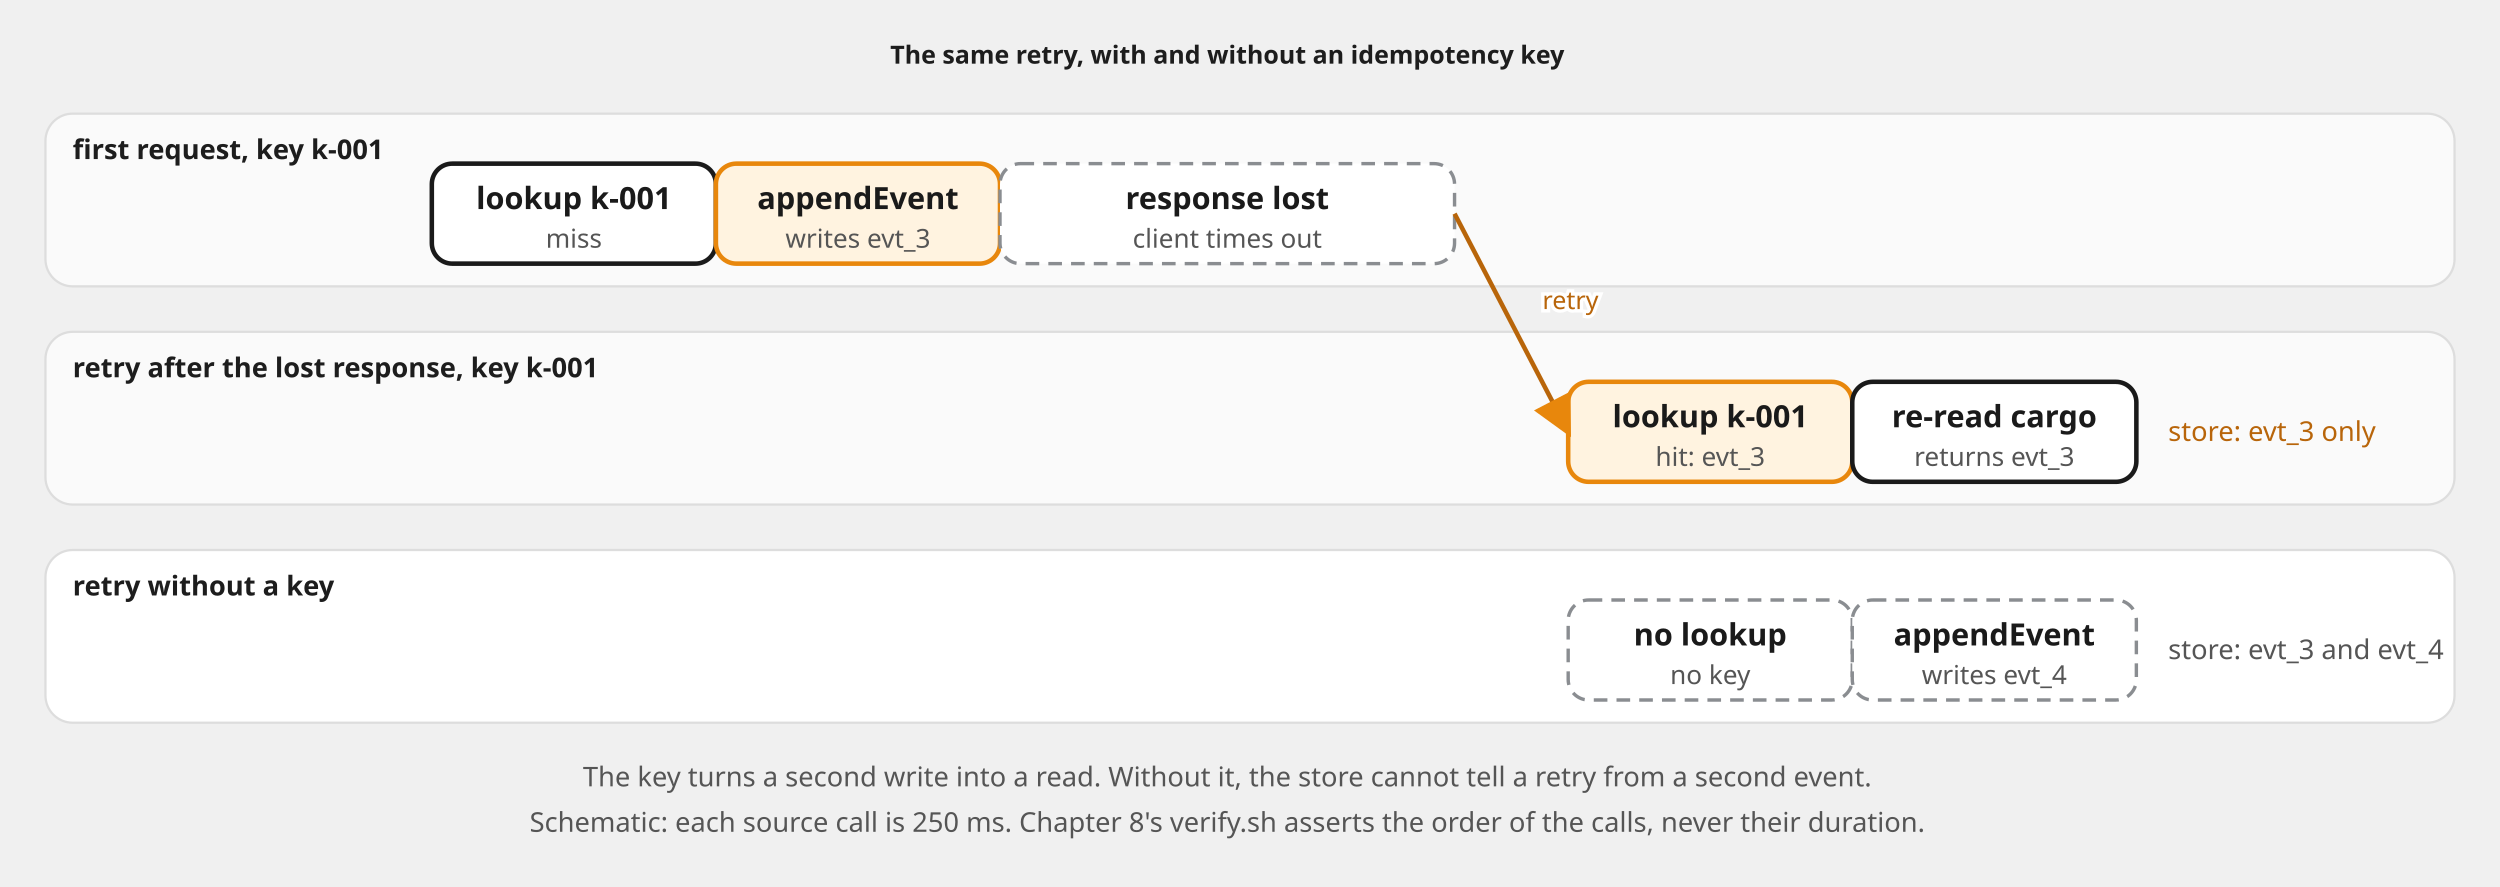
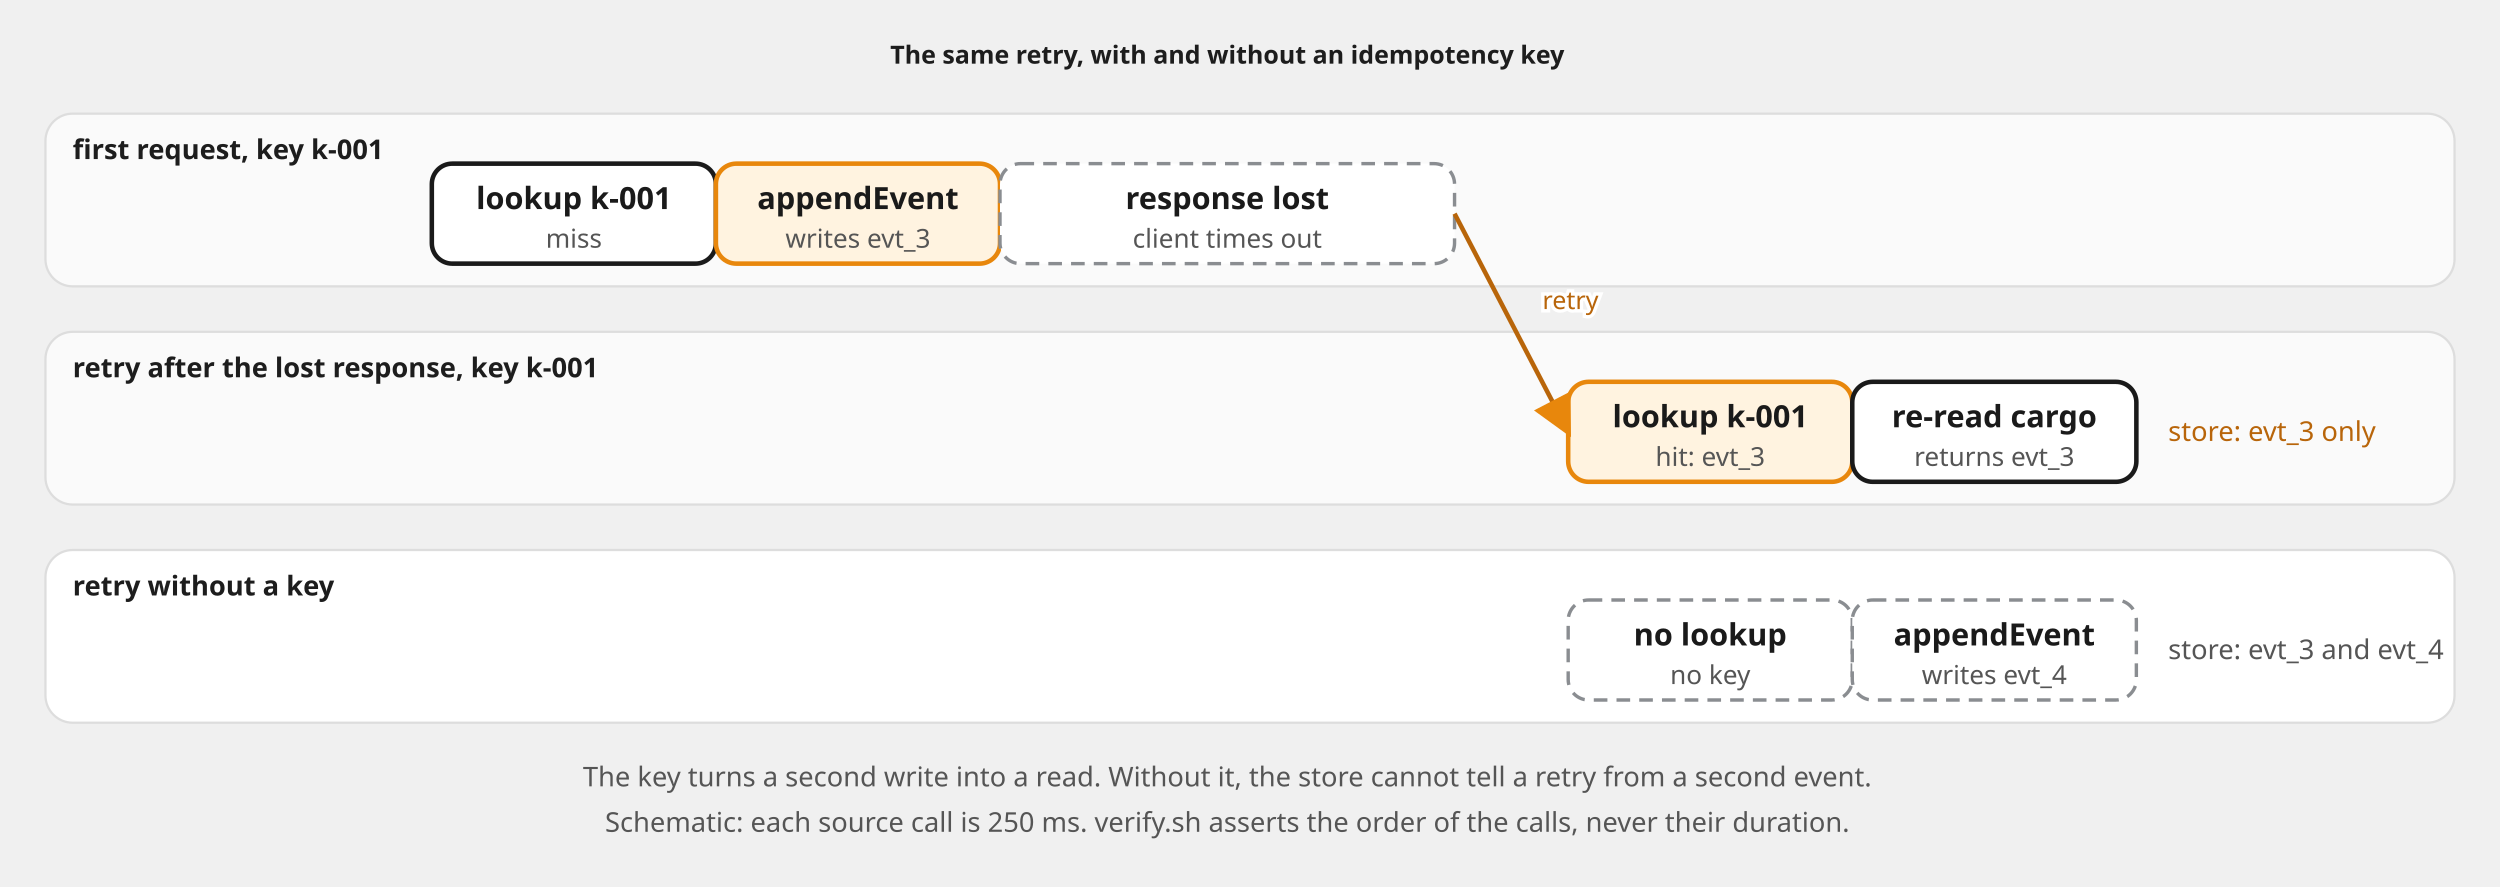
<svg xmlns="http://www.w3.org/2000/svg" viewBox="0 0 1100 390" font-family="'Red Hat Text', system-ui, sans-serif" role="img">
  <defs>
    <marker id="a" viewBox="0 0 10 10" refX="8.5" refY="5" markerWidth="9" markerHeight="9" orient="auto-start-reverse">
      <path d="M0,0 L10,5 L0,10 z" fill="#555" />
    </marker>
    <marker id="am" viewBox="0 0 10 10" refX="8.5" refY="5" markerWidth="9" markerHeight="9" orient="auto-start-reverse">
      <path d="M0,0 L10,5 L0,10 z" fill="#e8870c" />
    </marker>
  </defs>
  <rect x="20" y="50" width="1060" height="76" rx="12" fill="#fafafa" stroke="#ddd" />
  <text x="32" y="70" font-size="12" font-weight="700" fill="#1d1d1d">first request, key k-001</text>
  <rect x="20" y="146" width="1060" height="76" rx="12" fill="#fafafa" stroke="#ddd" />
  <text x="32" y="166" font-size="12" font-weight="700" fill="#1d1d1d">retry after the lost response, key k-001</text>
  <rect x="20" y="242" width="1060" height="76" rx="12" fill="#ffffff" stroke="#ddd" />
  <text x="32" y="262" font-size="12" font-weight="700" fill="#1d1d1d">retry without a key</text>
  <rect x="190" y="72" width="125" height="44" rx="9" fill="#ffffff" stroke="#1a1a1a" stroke-width="2" />
  <text x="252.5" y="92.0" font-size="13.5" font-weight="700" fill="#1a1a1a" text-anchor="middle">lookup k-001</text>
  <text x="252.5" y="109.0" font-size="11.5" fill="#555555" text-anchor="middle">miss</text>
  <rect x="315" y="72" width="125" height="44" rx="9" fill="#fff3e0" stroke="#e8870c" stroke-width="2" />
  <text x="377.5" y="92.0" font-size="13.5" font-weight="700" fill="#1a1a1a" text-anchor="middle">appendEvent</text>
  <text x="377.5" y="109.0" font-size="11.5" fill="#555555" text-anchor="middle">writes evt_3</text>
  <rect x="440" y="72" width="200" height="44" rx="9" fill="#ffffff" stroke="#8a8d91" stroke-width="1.5" stroke-dasharray="6 4" />
  <text x="540.0" y="92.0" font-size="13.5" font-weight="700" fill="#1a1a1a" text-anchor="middle">response lost</text>
  <text x="540.0" y="109.0" font-size="11.5" fill="#555555" text-anchor="middle">client times out</text>
  <rect x="690" y="168" width="125" height="44" rx="9" fill="#fff3e0" stroke="#e8870c" stroke-width="2" />
  <text x="752.5" y="188.0" font-size="13.5" font-weight="700" fill="#1a1a1a" text-anchor="middle">lookup k-001</text>
  <text x="752.5" y="205.0" font-size="11.5" fill="#555555" text-anchor="middle">hit: evt_3</text>
  <rect x="815" y="168" width="125" height="44" rx="9" fill="#ffffff" stroke="#1a1a1a" stroke-width="2" />
  <text x="877.5" y="188.0" font-size="13.5" font-weight="700" fill="#1a1a1a" text-anchor="middle">re-read cargo</text>
  <text x="877.5" y="205.0" font-size="11.5" fill="#555555" text-anchor="middle">returns evt_3</text>
  <rect x="690" y="264" width="125" height="44" rx="9" fill="#ffffff" stroke="#8a8d91" stroke-width="1.5" stroke-dasharray="6 4" />
  <text x="752.5" y="284.0" font-size="13.5" font-weight="700" fill="#1a1a1a" text-anchor="middle">no lookup</text>
  <text x="752.5" y="301.0" font-size="11.5" fill="#555555" text-anchor="middle">no key</text>
  <rect x="815" y="264" width="125" height="44" rx="9" fill="#ffffff" stroke="#8a8d91" stroke-width="1.5" stroke-dasharray="6 4" />
  <text x="877.5" y="284.0" font-size="13.5" font-weight="700" fill="#1a1a1a" text-anchor="middle">appendEvent</text>
  <text x="877.5" y="301.0" font-size="11.5" fill="#555555" text-anchor="middle">writes evt_4</text>
  <path d="M640,94 L690,190" fill="none" stroke="#b8650a" stroke-width="2" marker-end="url(#am)" />
  <text x="691.0" y="136.0" font-size="11" fill="#ffffff" stroke="#ffffff" stroke-width="3" paint-order="stroke" text-anchor="middle">retry</text>
  <text x="691.0" y="136.0" font-size="11" fill="#b8650a" text-anchor="middle">retry</text>
  <text x="540" y="28" font-size="11" fill="#1d1d1d" text-anchor="middle" font-weight="700">The same retry, with and without an idempotency key</text>
  <text x="954" y="194" font-size="12" fill="#b8650a" text-anchor="start">store: evt_3 only</text>
  <text x="954" y="290" font-size="12" fill="#555555" text-anchor="start">store: evt_3 and evt_4</text>
  <text x="540" y="346" font-size="12" fill="#555555" text-anchor="middle">The key turns a second write into a read. Without it, the store cannot tell a retry from a second event.</text>
-   <text x="540" y="366" font-size="12" fill="#555555" text-anchor="middle">Schematic: each source call is 250 ms. Chapter 8's verify.sh asserts the order of the calls, never their duration.</text>
+   <text x="540" y="366" font-size="12" fill="#555555" text-anchor="middle">Schematic: each source call is 250 ms. verify.sh asserts the order of the calls, never their duration.</text>
</svg>
